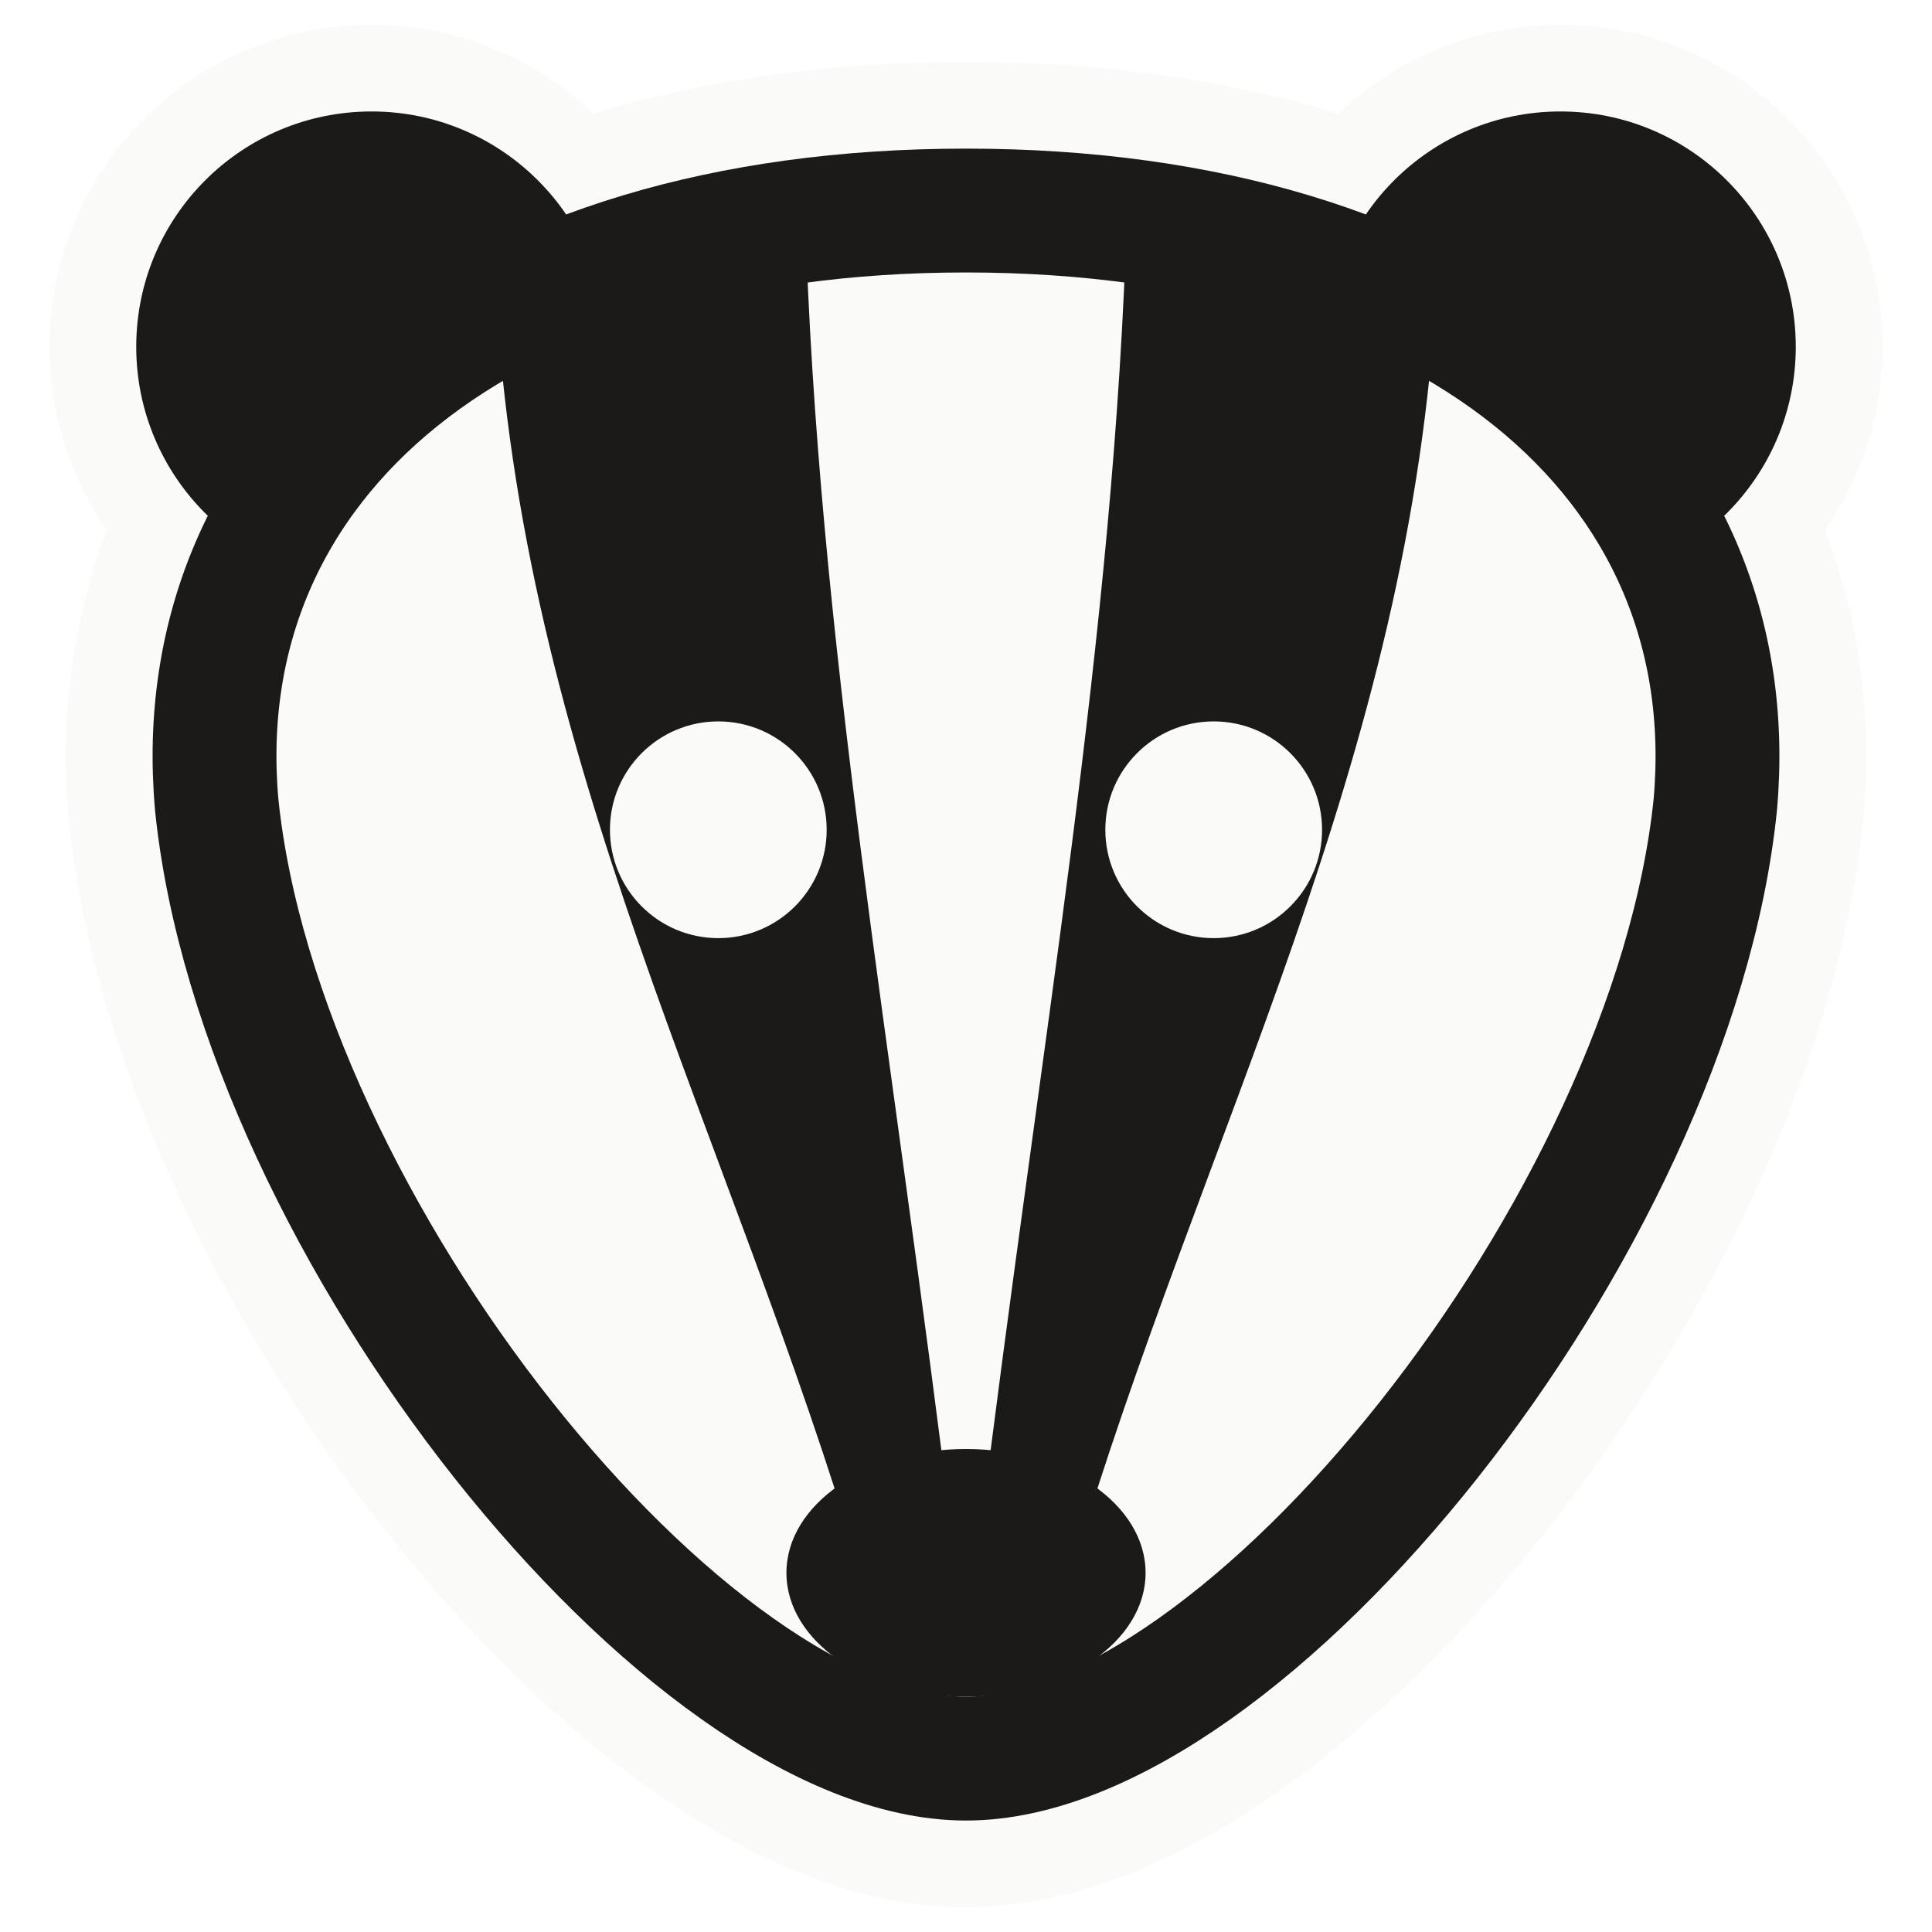
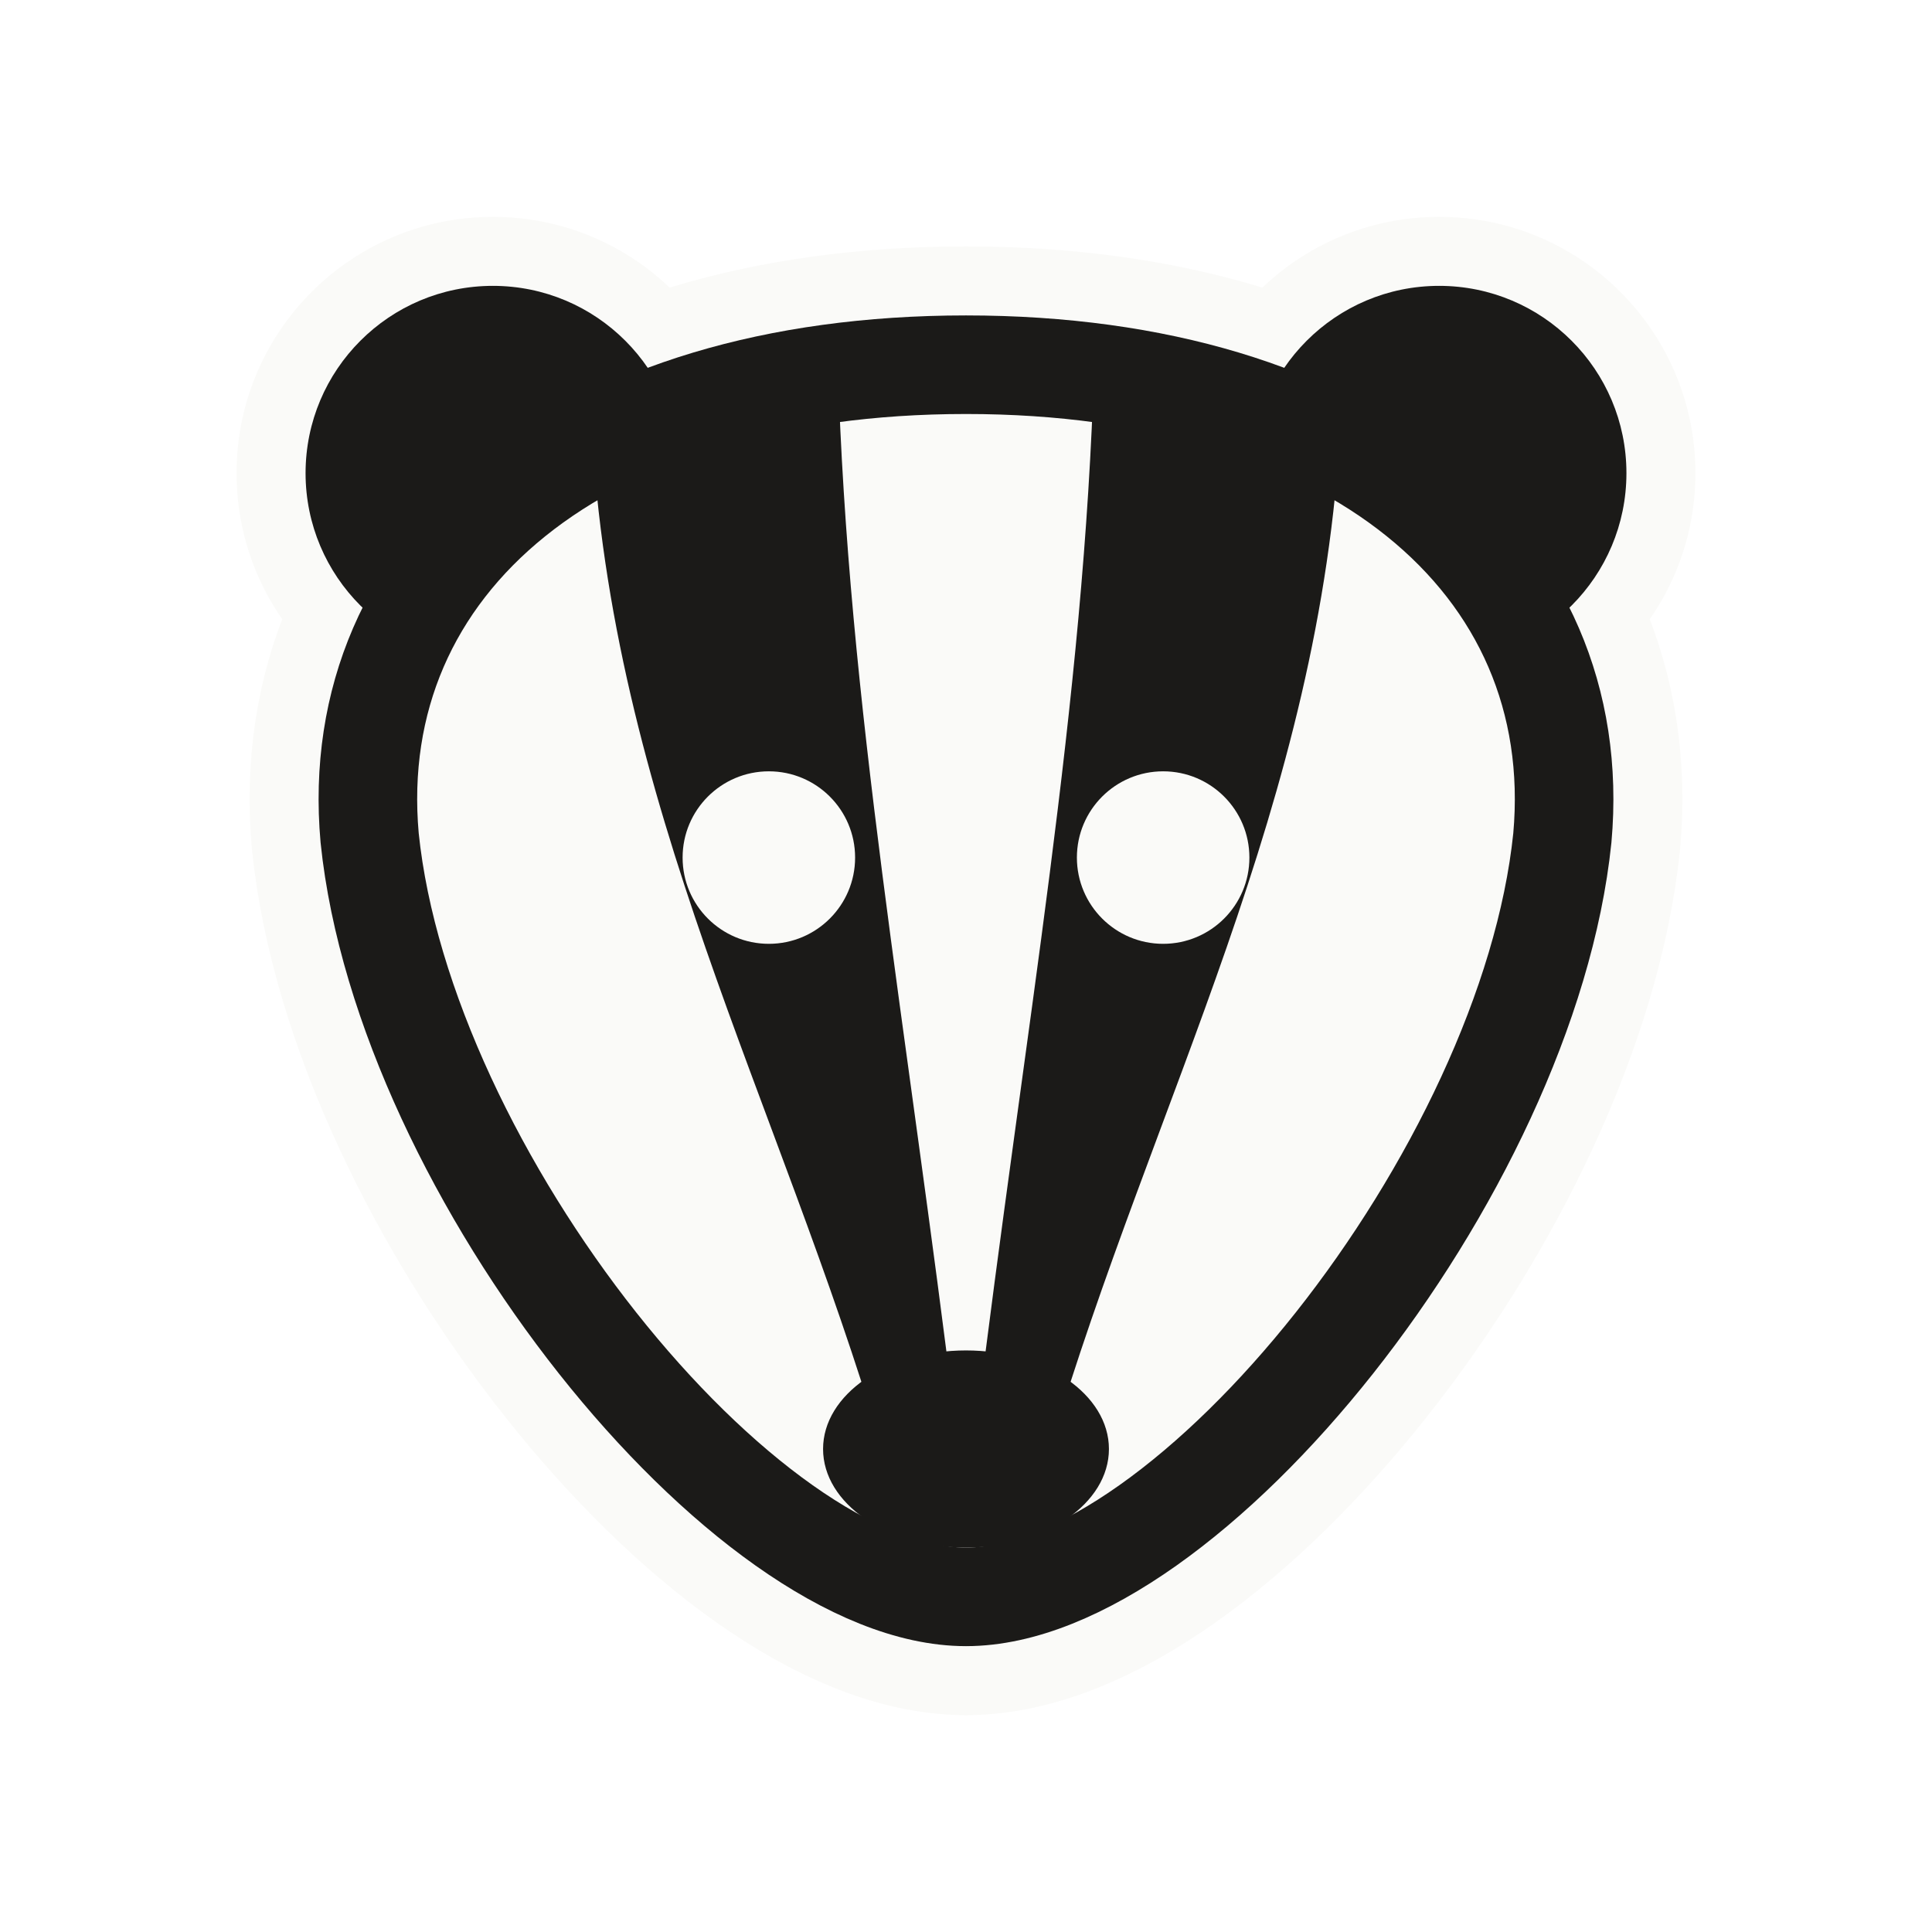
- <svg xmlns="http://www.w3.org/2000/svg" viewBox="0.4 1.2 31.2 31.2">
+ <svg xmlns="http://www.w3.org/2000/svg" viewBox="-3.6 -2.8 39.2 39.2">
  <g fill="#fafaf8">
    <circle cx="6.4" cy="6.8" r="5.2" />
    <circle cx="25.6" cy="6.8" r="5.2" />
    <path d="M16 29.6C11.5 29.6 4.6 21 3.9 14.2 3.4 8.6 8.2 4.6 16 4.6s12.6 4 12.1 9.6C27.4 21 20.5 29.6 16 29.6z" stroke="#fafaf8" stroke-width="4.8" />
+     <circle cx="16" cy="29.6" r="2.4" />
  </g>
  <g fill="#1b1a18">
    <circle cx="6.4" cy="6.8" r="3.8" />
    <circle cx="25.6" cy="6.8" r="3.8" />
  </g>
  <path d="M16 29.6C11.5 29.6 4.6 21 3.9 14.2 3.4 8.6 8.2 4.6 16 4.6s12.6 4 12.1 9.6C27.4 21 20.5 29.6 16 29.6z" fill="#fafaf8" stroke="#1b1a18" stroke-width="2" />
  <g fill="#1b1a18">
    <path d="M14.3 26.6C12.2 19.5 8.8 13.5 8.4 5.8l5-1.2C13.6 11.5 14.8 18 15.8 26.2z" />
    <path d="M17.7 26.6C19.8 19.5 23.2 13.5 23.6 5.8l-5-1.2C18.4 11.5 17.2 18 16.2 26.2z" />
    <ellipse cx="16" cy="26.6" rx="2.9" ry="2" />
  </g>
  <g fill="#fafaf8">
    <circle cx="12" cy="14.6" r="1.75" />
    <circle cx="20" cy="14.6" r="1.75" />
  </g>
</svg>
